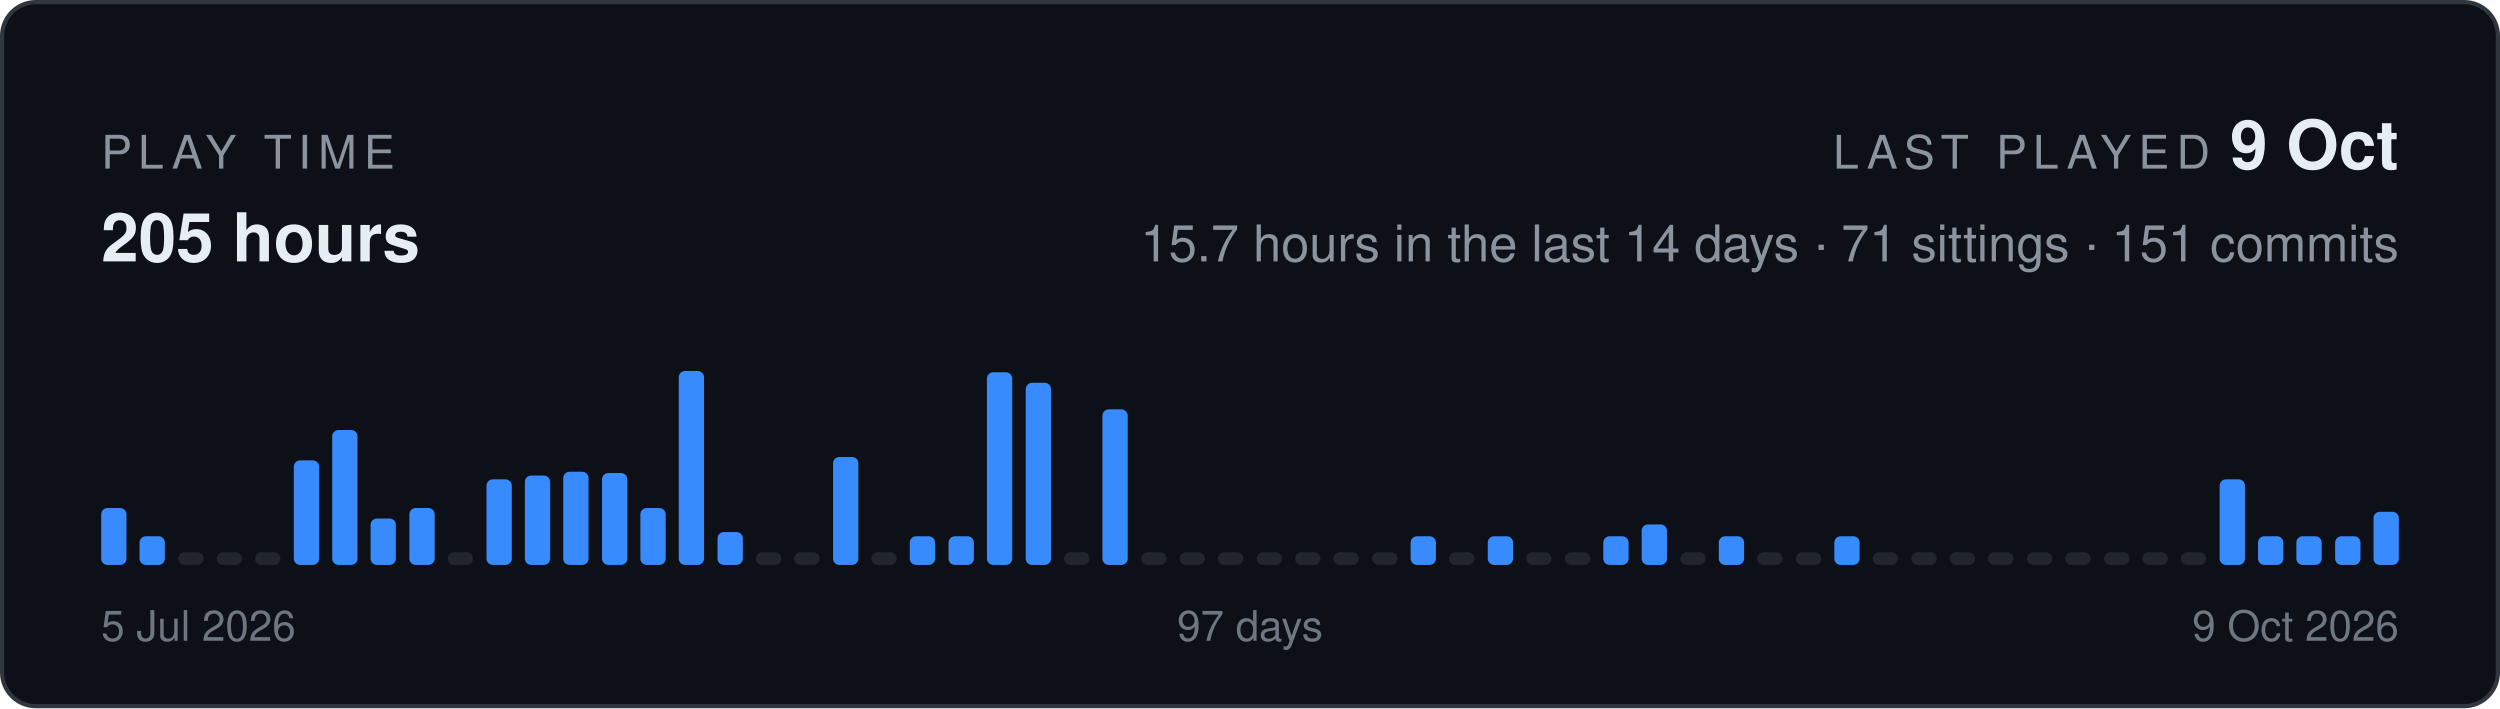
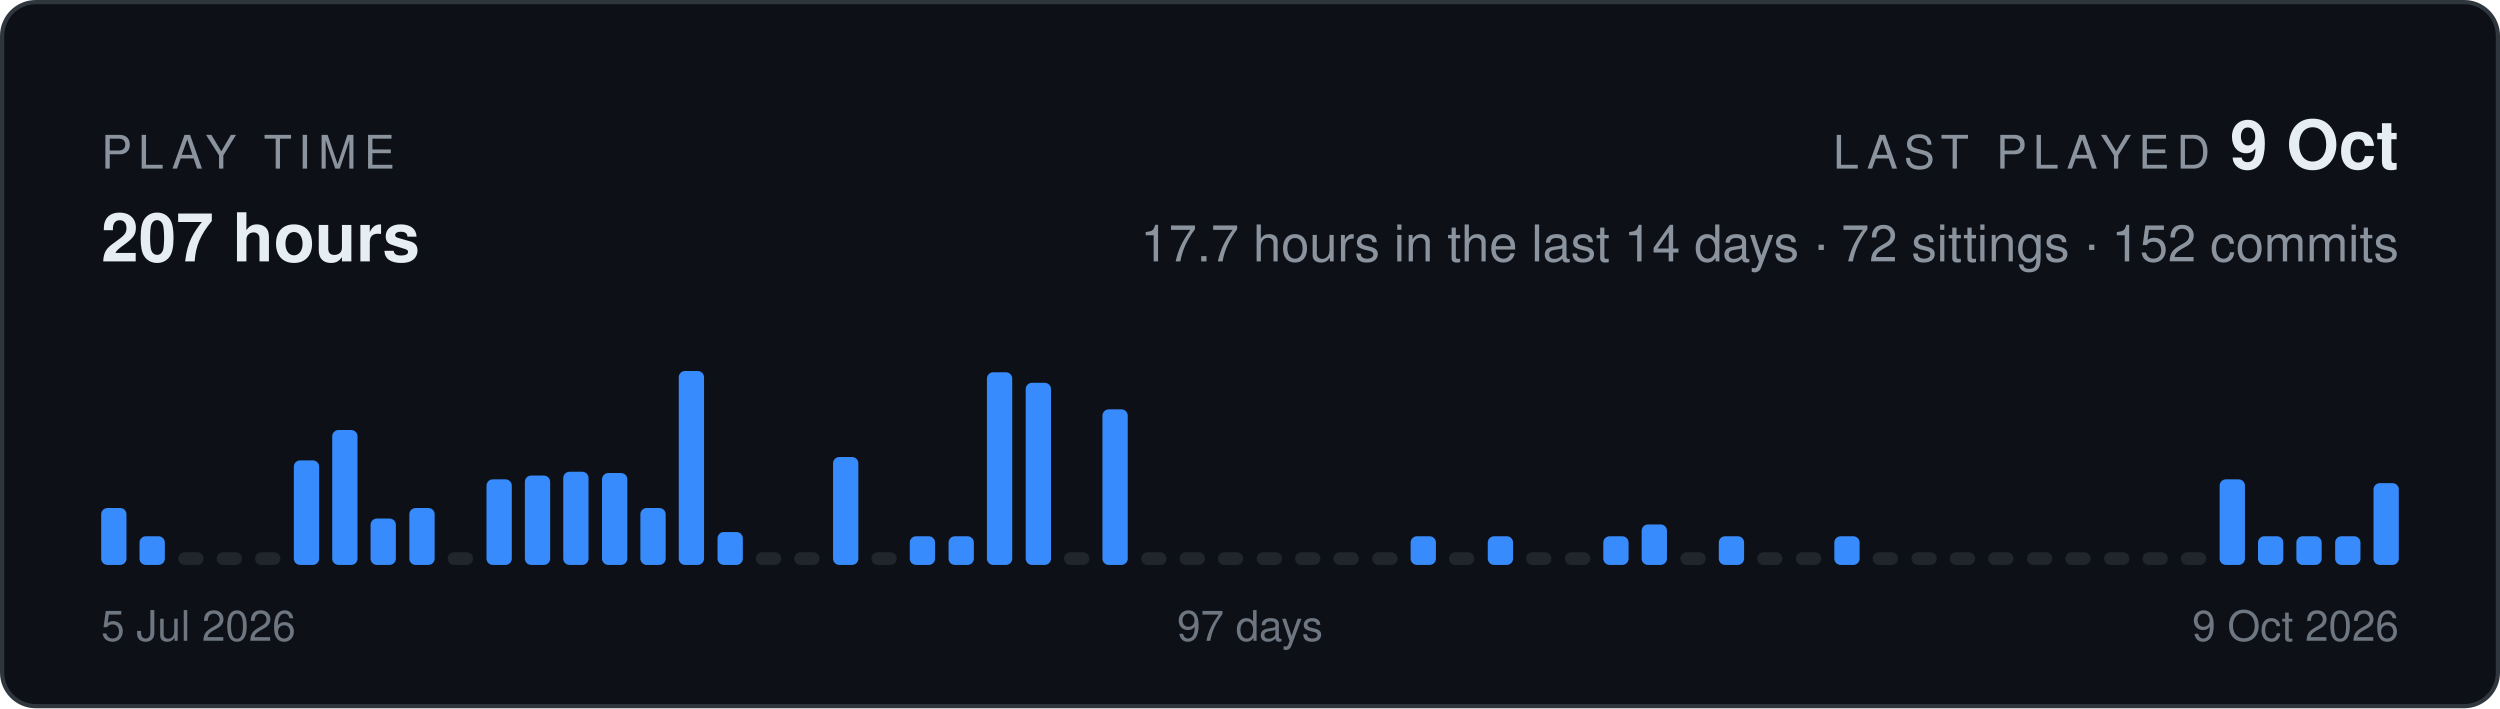
- <svg xmlns="http://www.w3.org/2000/svg" width="593" height="168" viewBox="0 0 593 168" role="img" aria-label="Play time: 205 hours over 151 commits, last played 9 Oct">
+ <svg xmlns="http://www.w3.org/2000/svg" width="593" height="168" viewBox="0 0 593 168" role="img" aria-label="Play time: 207 hours over 152 commits, last played 9 Oct">
  <style>
    .card { fill: #0d1117; stroke: #30363d }
    text { font-family: -apple-system, BlinkMacSystemFont, "Segoe UI", Helvetica, Arial, sans-serif }
    .label { font-size: 11px; letter-spacing: 1.7px; fill: #8b949e }
    .stat { font-size: 16px; font-weight: 600; letter-spacing: normal; fill: #e6edf3 }
    .note { font-size: 12px; fill: #8b949e }
    .axis { font-size: 10px; fill: #6e7681 }
    .bar { fill: #388bfd }
    .bar-quiet { fill: #21262d }
  </style>
  <rect class="card" x="0.5" y="0.5" width="592" height="167" rx="8" />
  <text class="label" x="24" y="40">PLAY TIME</text>
-   <text class="stat" x="24" y="62">205 hours</text>
+   <text class="stat" x="24" y="62">207 hours</text>
  <text class="label" x="569" y="40" text-anchor="end">LAST PLAYED <tspan class="stat">9 Oct</tspan>
  </text>
-   <text class="note" x="569" y="62" text-anchor="end">15.7 hours in the last 14 days   ·   71 sittings   ·   151 commits</text>
+   <text class="note" x="569" y="62" text-anchor="end">17.7 hours in the last 14 days   ·   72 sittings   ·   152 commits</text>
  <rect class="bar" x="24.0" y="120.5" width="6" height="13.5" rx="1.5" />
  <rect class="bar" x="33.1" y="127.2" width="6" height="6.8" rx="1.5" />
  <rect class="bar-quiet" x="42.3" y="131.0" width="6" height="3.0" rx="1.5" />
  <rect class="bar-quiet" x="51.4" y="131.0" width="6" height="3.0" rx="1.5" />
  <rect class="bar-quiet" x="60.5" y="131.0" width="6" height="3.0" rx="1.5" />
  <rect class="bar" x="69.7" y="109.2" width="6" height="24.8" rx="1.5" />
  <rect class="bar" x="78.8" y="102.0" width="6" height="32.0" rx="1.5" />
  <rect class="bar" x="87.9" y="123.0" width="6" height="11.0" rx="1.5" />
  <rect class="bar" x="97.1" y="120.5" width="6" height="13.5" rx="1.5" />
  <rect class="bar-quiet" x="106.2" y="131.0" width="6" height="3.0" rx="1.5" />
  <rect class="bar" x="115.4" y="113.7" width="6" height="20.3" rx="1.5" />
  <rect class="bar" x="124.5" y="112.8" width="6" height="21.2" rx="1.5" />
  <rect class="bar" x="133.6" y="111.9" width="6" height="22.1" rx="1.5" />
  <rect class="bar" x="142.8" y="112.2" width="6" height="21.8" rx="1.5" />
  <rect class="bar" x="151.9" y="120.5" width="6" height="13.5" rx="1.5" />
  <rect class="bar" x="161.0" y="88.0" width="6" height="46.0" rx="1.5" />
  <rect class="bar" x="170.2" y="126.2" width="6" height="7.8" rx="1.5" />
  <rect class="bar-quiet" x="179.3" y="131.0" width="6" height="3.0" rx="1.5" />
  <rect class="bar-quiet" x="188.4" y="131.0" width="6" height="3.0" rx="1.5" />
  <rect class="bar" x="197.6" y="108.4" width="6" height="25.6" rx="1.5" />
  <rect class="bar-quiet" x="206.7" y="131.0" width="6" height="3.0" rx="1.5" />
  <rect class="bar" x="215.8" y="127.2" width="6" height="6.8" rx="1.5" />
  <rect class="bar" x="225.0" y="127.2" width="6" height="6.8" rx="1.5" />
  <rect class="bar" x="234.1" y="88.3" width="6" height="45.7" rx="1.5" />
  <rect class="bar" x="243.3" y="90.8" width="6" height="43.2" rx="1.5" />
  <rect class="bar-quiet" x="252.4" y="131.0" width="6" height="3.0" rx="1.5" />
  <rect class="bar" x="261.5" y="97.1" width="6" height="36.9" rx="1.5" />
  <rect class="bar-quiet" x="270.7" y="131.0" width="6" height="3.0" rx="1.5" />
  <rect class="bar-quiet" x="279.8" y="131.0" width="6" height="3.0" rx="1.5" />
  <rect class="bar-quiet" x="288.9" y="131.0" width="6" height="3.0" rx="1.5" />
  <rect class="bar-quiet" x="298.1" y="131.0" width="6" height="3.0" rx="1.5" />
  <rect class="bar-quiet" x="307.2" y="131.0" width="6" height="3.0" rx="1.5" />
  <rect class="bar-quiet" x="316.3" y="131.0" width="6" height="3.0" rx="1.5" />
  <rect class="bar-quiet" x="325.5" y="131.0" width="6" height="3.0" rx="1.5" />
  <rect class="bar" x="334.6" y="127.2" width="6" height="6.8" rx="1.5" />
  <rect class="bar-quiet" x="343.7" y="131.0" width="6" height="3.0" rx="1.5" />
  <rect class="bar" x="352.9" y="127.2" width="6" height="6.8" rx="1.5" />
  <rect class="bar-quiet" x="362.0" y="131.0" width="6" height="3.0" rx="1.5" />
  <rect class="bar-quiet" x="371.2" y="131.0" width="6" height="3.0" rx="1.5" />
  <rect class="bar" x="380.3" y="127.2" width="6" height="6.8" rx="1.5" />
  <rect class="bar" x="389.4" y="124.4" width="6" height="9.6" rx="1.5" />
  <rect class="bar-quiet" x="398.6" y="131.0" width="6" height="3.0" rx="1.5" />
  <rect class="bar" x="407.7" y="127.2" width="6" height="6.8" rx="1.5" />
  <rect class="bar-quiet" x="416.8" y="131.0" width="6" height="3.0" rx="1.5" />
  <rect class="bar-quiet" x="426.0" y="131.0" width="6" height="3.0" rx="1.5" />
  <rect class="bar" x="435.1" y="127.2" width="6" height="6.8" rx="1.5" />
  <rect class="bar-quiet" x="444.2" y="131.0" width="6" height="3.0" rx="1.5" />
  <rect class="bar-quiet" x="453.4" y="131.0" width="6" height="3.0" rx="1.5" />
  <rect class="bar-quiet" x="462.5" y="131.0" width="6" height="3.0" rx="1.5" />
  <rect class="bar-quiet" x="471.6" y="131.0" width="6" height="3.0" rx="1.5" />
  <rect class="bar-quiet" x="480.8" y="131.0" width="6" height="3.0" rx="1.5" />
  <rect class="bar-quiet" x="489.9" y="131.0" width="6" height="3.0" rx="1.5" />
  <rect class="bar-quiet" x="499.1" y="131.0" width="6" height="3.0" rx="1.5" />
  <rect class="bar-quiet" x="508.2" y="131.0" width="6" height="3.0" rx="1.5" />
  <rect class="bar-quiet" x="517.3" y="131.0" width="6" height="3.0" rx="1.5" />
  <rect class="bar" x="526.5" y="113.7" width="6" height="20.3" rx="1.5" />
  <rect class="bar" x="535.6" y="127.2" width="6" height="6.8" rx="1.5" />
  <rect class="bar" x="544.7" y="127.2" width="6" height="6.8" rx="1.5" />
  <rect class="bar" x="553.9" y="127.2" width="6" height="6.8" rx="1.5" />
-   <rect class="bar" x="563.0" y="121.4" width="6" height="12.6" rx="1.5" />
+   <rect class="bar" x="563.0" y="114.6" width="6" height="19.4" rx="1.5" />
  <text class="axis" x="24" y="152">5 Jul 2026</text>
  <text class="axis" x="296.5" y="152" text-anchor="middle">97 days</text>
  <text class="axis" x="569" y="152" text-anchor="end">9 Oct 2026</text>
</svg>
